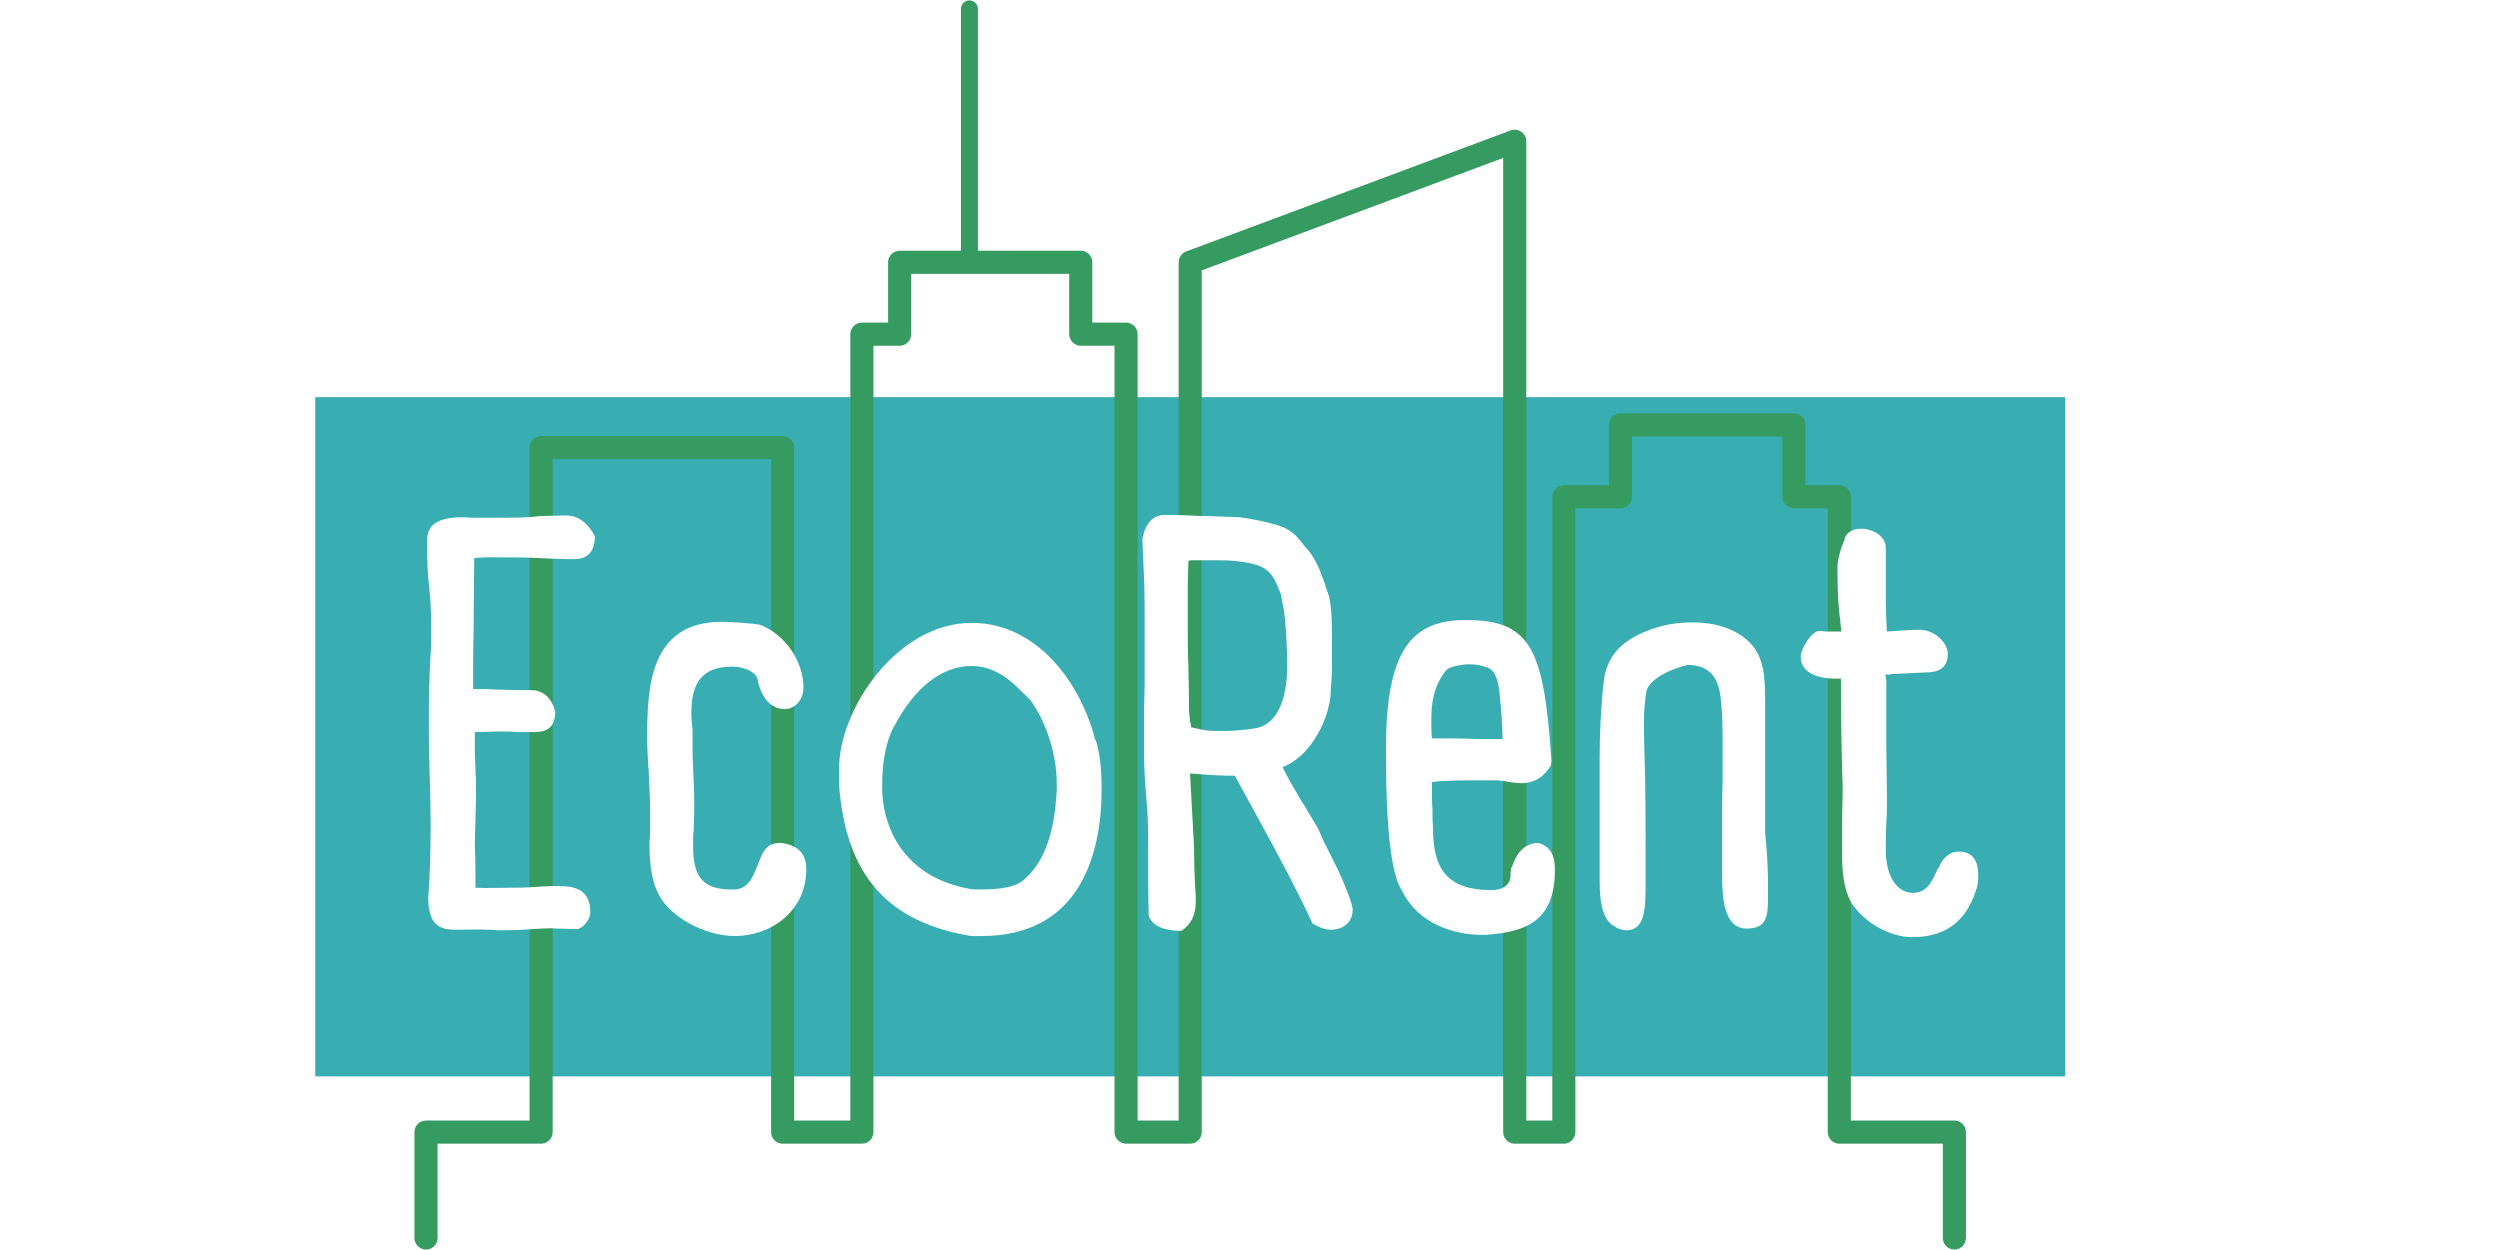
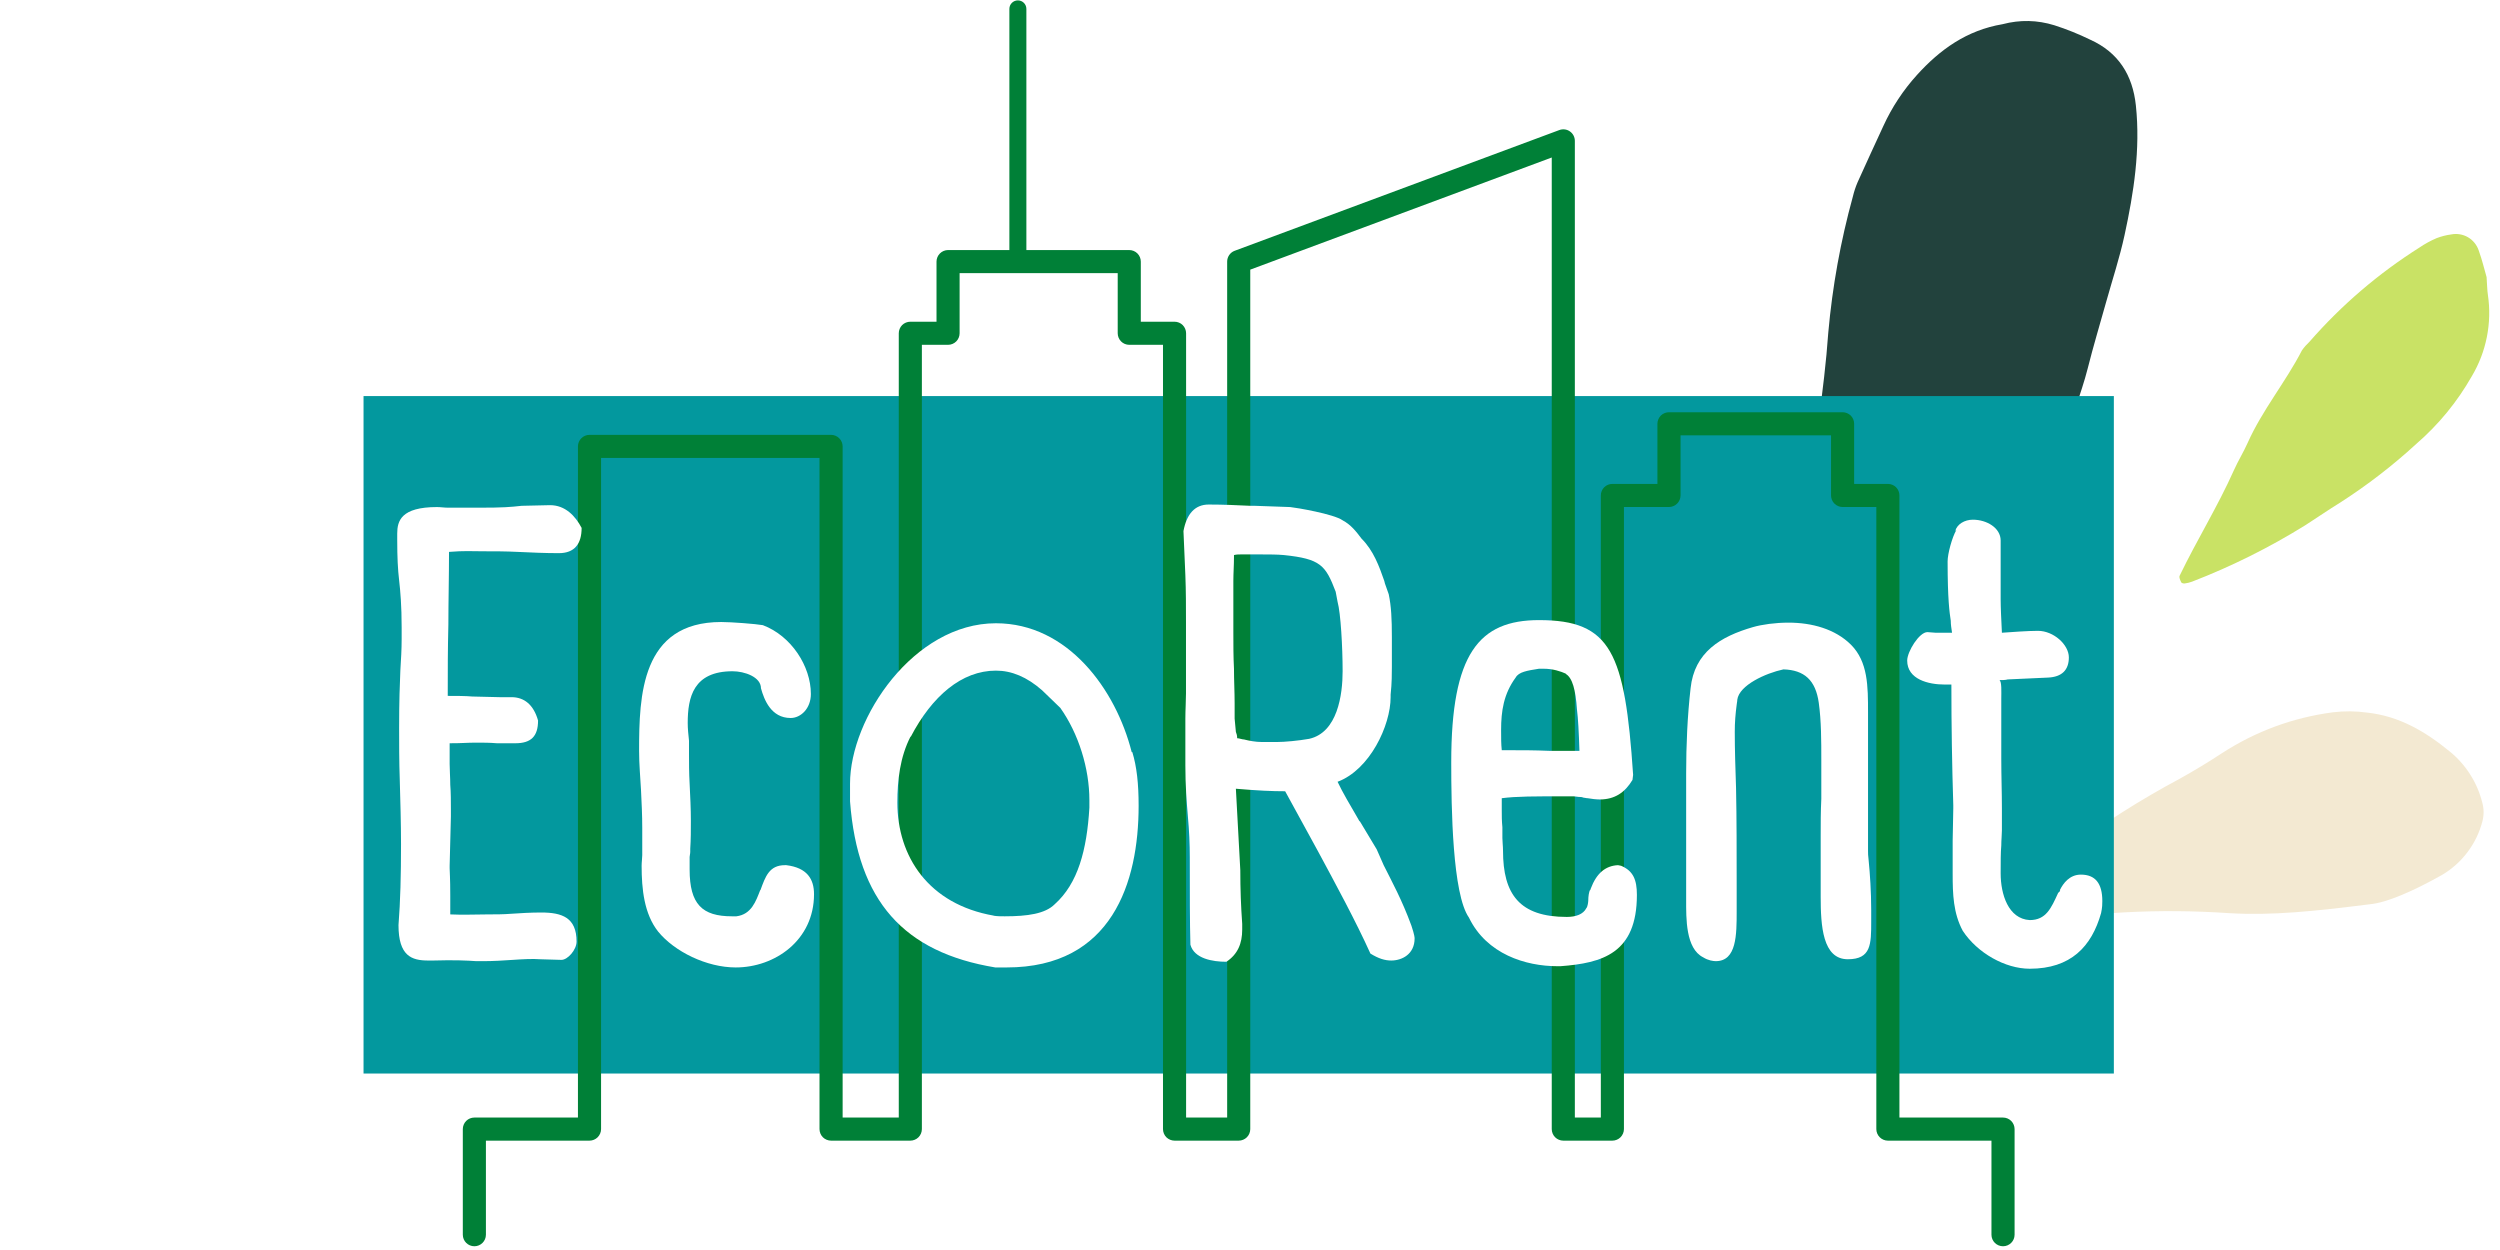
- <svg xmlns="http://www.w3.org/2000/svg" xmlns:xlink="http://www.w3.org/1999/xlink" contentScriptType="text/ecmascript" width="150pt" zoomAndPan="magnify" contentStyleType="text/css" viewBox="0 0 150 75" height="75pt" preserveAspectRatio="xMidYMid meet" version="1.2">
+ <svg xmlns="http://www.w3.org/2000/svg" width="375pt" zoomAndPan="magnify" viewBox="0 0 375 187.5" height="187.5pt" preserveAspectRatio="xMidYMid meet" version="1.2">
  <defs>
    <g />
-     <filter x="0%" y="0%" width="100%" xlink:type="simple" filterUnits="objectBoundingBox" xlink:actuate="onLoad" id="alpha" height="100%" xlink:show="other" xml:id="alpha">
-       <feColorMatrix values="0 0 0 0 1 0 0 0 0 1 0 0 0 0 1 0 0 0 1 0" type="matrix" in="SourceGraphic" />
-     </filter>
+     <clipPath xml:id="clip1" id="clip1">
+       <path d="M 244 3 L 321 3 L 321 157 L 244 157 Z M 244 3 " />
+     </clipPath>
    <clipPath xml:id="clip2" id="clip2">
-       <path d="M 0.914 23 L 105.914 23 L 105.914 65 L 0.914 65 Z M 0.914 23 " />
+       <path d="M 243.891 156.801 L 218.5 18.488 L 364.168 -8.254 L 389.562 130.059 Z M 243.891 156.801 " />
    </clipPath>
-     <clipPath xml:id="clip1" id="clip1">
-       <rect x="0" width="107" y="0" height="75" />
+     <clipPath xml:id="clip3" id="clip3">
+       <path d="M 218.5 18.488 L 243.891 156.801 L 389.562 130.059 L 364.168 -8.254 Z M 218.5 18.488 " />
+     </clipPath>
+     <clipPath xml:id="clip4" id="clip4">
+       <path d="M 294 106 L 373 106 L 373 140 L 294 140 Z M 294 106 " />
+     </clipPath>
+     <clipPath xml:id="clip5" id="clip5">
+       <path d="M 243.891 156.801 L 218.5 18.488 L 364.168 -8.254 L 389.562 130.059 Z M 243.891 156.801 " />
+     </clipPath>
+     <clipPath xml:id="clip6" id="clip6">
+       <path d="M 218.5 18.488 L 243.891 156.801 L 389.562 130.059 L 364.168 -8.254 Z M 218.5 18.488 " />
+     </clipPath>
+     <clipPath xml:id="clip7" id="clip7">
+       <path d="M 326 35 L 374 35 L 374 88 L 326 88 Z M 326 35 " />
+     </clipPath>
+     <clipPath xml:id="clip8" id="clip8">
+       <path d="M 243.891 156.801 L 218.5 18.488 L 364.168 -8.254 L 389.562 130.059 Z M 243.891 156.801 " />
+     </clipPath>
+     <clipPath xml:id="clip9" id="clip9">
+       <path d="M 218.5 18.488 L 243.891 156.801 L 389.562 130.059 L 364.168 -8.254 Z M 218.5 18.488 " />
+     </clipPath>
+     <clipPath xml:id="clip10" id="clip10">
+       <path d="M 54.531 59 L 317.078 59 L 317.078 162 L 54.531 162 Z M 54.531 59 " />
    </clipPath>
  </defs>
  <g xml:id="surface1" id="surface1">
-     <g mask="url(#mask0)" transform="matrix(1,0,0,1,18,-0.000000000000001893)">
-       <g xml:id="surface5" id="surface5" clip-path="url(#clip1)">
-         <g clip-rule="nonzero" clip-path="url(#clip2)">
-           <path style=" stroke:none;fill-rule:nonzero;fill:rgb(1.18%,59.61%,61.96%);fill-opacity:1;" d="M 105.91 64.582 L 0.914 64.582 L 0.914 23.828 L 105.91 23.828 L 105.91 64.582 " />
+     <g clip-rule="nonzero" clip-path="url(#clip1)">
+       <g clip-rule="nonzero" clip-path="url(#clip2)">
+         <g clip-rule="nonzero" clip-path="url(#clip3)">
+           <path style=" stroke:none;fill-rule:nonzero;fill:rgb(13.329%,25.879%,23.92%);fill-opacity:1;" d="M 300.387 3.629 C 302.996 2.941 305.59 2.996 308.164 3.793 C 309.996 4.379 311.777 5.098 313.508 5.941 C 317.77 7.852 319.902 11.266 320.383 15.832 C 321.074 22.426 320.07 28.883 318.68 35.281 C 317.949 38.652 316.859 41.953 315.926 45.285 C 314.996 48.613 313.996 51.922 313.152 55.281 C 312.168 59.191 310.477 62.902 309.93 66.938 C 309.809 67.715 309.508 68.41 309.027 69.027 C 308.102 70.285 307.469 71.672 307.129 73.191 C 306.914 73.934 306.605 74.637 306.207 75.297 C 303.922 79.301 301.621 83.297 299.309 87.285 C 298.828 88.121 298.273 88.918 297.871 89.789 C 295.82 93.93 293.531 97.938 291.012 101.812 C 289.422 104.684 287.492 107.309 285.219 109.684 C 284.059 110.969 283.02 112.352 282.102 113.824 C 279.734 117.098 277.477 120.457 274.984 123.633 C 273.332 125.73 270.98 127.348 269.617 129.59 C 268.199 131.879 266.605 134.035 264.84 136.062 C 262.844 138.398 260.582 140.535 258.773 143.004 C 256.945 145.504 254.664 147.559 252.707 149.922 C 250.754 152.285 247.91 153.723 245.953 156.102 C 245.648 156.473 244.516 156.367 244.371 155.992 C 244.238 155.648 244.035 155.207 244.145 154.91 C 245.363 151.68 246.543 148.426 247.926 145.266 C 249.488 141.539 251.246 137.906 253.195 134.367 C 254.109 132.668 254.855 130.898 255.434 129.059 C 256.043 127.23 256.848 125.492 257.852 123.844 C 259.836 120.52 261.324 116.984 262.312 113.242 C 263.984 107.332 265.527 101.383 266.941 95.398 C 268.492 88.855 270.211 82.352 270.887 75.617 C 271.309 71.414 272.246 67.266 272.805 63.07 C 273.387 58.688 273.934 54.301 274.242 49.891 C 274.859 42.977 276.086 36.176 277.93 29.484 C 278.109 28.738 278.348 28.012 278.652 27.309 C 279.91 24.496 281.215 21.711 282.496 18.914 C 283.789 16.09 285.477 13.527 287.562 11.227 C 290.973 7.465 294.984 4.543 300.387 3.629 Z M 300.387 3.629 " />
        </g>
-         <path style=" stroke:none;fill-rule:nonzero;fill:rgb(0%,50.2%,21.57%);fill-opacity:1;" d="M 99.957 74.277 L 99.957 67.926 C 99.957 67.742 99.883 67.562 99.754 67.434 C 99.625 67.305 99.445 67.23 99.262 67.23 L 93.051 67.23 L 93.051 29.805 C 93.051 29.625 92.977 29.445 92.848 29.312 C 92.719 29.188 92.539 29.113 92.355 29.113 L 90.332 29.113 L 90.332 25.496 C 90.332 25.312 90.258 25.133 90.129 25.004 C 90 24.875 89.82 24.801 89.641 24.801 L 79.227 24.801 C 79.043 24.801 78.863 24.875 78.734 25.004 C 78.605 25.133 78.531 25.312 78.531 25.496 L 78.531 29.113 L 75.828 29.113 C 75.645 29.113 75.465 29.188 75.34 29.312 C 75.207 29.445 75.137 29.625 75.137 29.805 L 75.137 67.23 L 73.578 67.23 L 73.578 8.477 C 73.578 8.25 73.469 8.035 73.281 7.906 C 73.094 7.773 72.855 7.746 72.645 7.824 L 53.172 15.086 C 52.902 15.188 52.719 15.449 52.719 15.738 L 52.719 67.23 L 50.258 67.23 L 50.258 20.051 C 50.258 19.867 50.184 19.688 50.055 19.559 C 49.926 19.43 49.746 19.355 49.562 19.355 L 47.539 19.355 L 47.539 15.738 C 47.539 15.555 47.465 15.379 47.336 15.246 C 47.207 15.117 47.031 15.043 46.848 15.043 L 35.977 15.043 C 35.797 15.043 35.617 15.117 35.488 15.246 C 35.359 15.379 35.285 15.555 35.285 15.738 L 35.285 19.355 L 33.715 19.355 C 33.531 19.355 33.352 19.43 33.223 19.559 C 33.094 19.688 33.02 19.867 33.02 20.051 L 33.02 67.23 L 29.652 67.23 L 29.652 26.855 C 29.652 26.672 29.578 26.492 29.449 26.367 C 29.32 26.234 29.141 26.16 28.961 26.16 L 14.469 26.16 C 14.285 26.16 14.105 26.234 13.977 26.367 C 13.848 26.492 13.773 26.672 13.773 26.855 L 13.773 67.23 L 7.562 67.23 C 7.379 67.23 7.199 67.305 7.07 67.434 C 6.941 67.562 6.867 67.742 6.867 67.926 L 6.867 74.277 C 6.867 74.664 7.18 74.973 7.562 74.973 C 7.945 74.973 8.254 74.664 8.254 74.277 L 8.254 68.621 L 14.469 68.621 C 14.652 68.621 14.828 68.547 14.957 68.418 C 15.086 68.289 15.16 68.109 15.16 67.926 L 15.16 27.551 L 28.266 27.551 L 28.266 67.926 C 28.266 68.109 28.34 68.289 28.469 68.418 C 28.598 68.547 28.777 68.621 28.961 68.621 L 33.715 68.621 C 33.895 68.621 34.074 68.547 34.203 68.418 C 34.332 68.289 34.406 68.109 34.406 67.926 L 34.406 20.746 L 35.977 20.746 C 36.16 20.746 36.34 20.672 36.469 20.539 C 36.598 20.41 36.672 20.234 36.672 20.051 L 36.672 16.434 L 46.152 16.434 L 46.152 20.051 C 46.152 20.234 46.227 20.41 46.355 20.539 C 46.484 20.672 46.664 20.746 46.848 20.746 L 48.871 20.746 L 48.871 67.926 C 48.871 68.109 48.945 68.289 49.074 68.418 C 49.203 68.547 49.383 68.621 49.562 68.621 L 53.414 68.621 C 53.594 68.621 53.773 68.547 53.902 68.418 C 54.031 68.289 54.105 68.109 54.105 67.926 L 54.105 16.223 L 72.191 9.477 L 72.191 67.926 C 72.191 68.109 72.266 68.289 72.395 68.418 C 72.523 68.547 72.703 68.621 72.883 68.621 L 75.828 68.621 C 76.012 68.621 76.191 68.547 76.316 68.418 C 76.445 68.289 76.523 68.109 76.523 67.926 L 76.523 30.5 L 79.227 30.5 C 79.406 30.5 79.586 30.426 79.715 30.297 C 79.844 30.168 79.918 29.988 79.918 29.805 L 79.918 26.191 L 88.945 26.191 L 88.945 29.805 C 88.945 29.988 89.02 30.168 89.148 30.297 C 89.277 30.426 89.457 30.5 89.641 30.5 L 91.664 30.5 L 91.664 67.926 C 91.664 68.109 91.738 68.289 91.867 68.418 C 91.996 68.547 92.176 68.621 92.355 68.621 L 98.57 68.621 L 98.57 74.277 C 98.57 74.664 98.879 74.973 99.262 74.973 C 99.645 74.973 99.957 74.664 99.957 74.277 " />
-         <path style=" stroke:none;fill-rule:nonzero;fill:rgb(0%,50.2%,21.57%);fill-opacity:1;" d="M 40.676 15.738 L 40.676 0.535 C 40.676 0.254 40.445 0.023 40.168 0.023 C 39.883 0.023 39.656 0.254 39.656 0.535 L 39.656 15.738 C 39.656 16.02 39.883 16.25 40.168 16.25 C 40.445 16.25 40.676 16.02 40.676 15.738 " />
      </g>
-       <mask xml:id="mask0" id="mask0">
-         <g filter="url(#alpha)">
-           <rect x="0" width="150" y="0" height="75" style="fill:rgb(0%,0%,0%);fill-opacity:0.788;stroke:none;" />
+     </g>
+     <g clip-rule="nonzero" clip-path="url(#clip4)">
+       <g clip-rule="nonzero" clip-path="url(#clip5)">
+         <g clip-rule="nonzero" clip-path="url(#clip6)">
+           <path style=" stroke:none;fill-rule:nonzero;fill:rgb(95.29%,91.37%,82.349%);fill-opacity:1;" d="M 355.457 135.641 C 347.082 136.695 340.82 137.348 334.43 136.977 C 323.832 136.254 313.309 136.816 302.852 138.668 C 300.582 139.086 298.305 139.445 296.02 139.762 C 295.449 139.785 294.891 139.715 294.34 139.551 C 294.199 139.414 294.145 139.25 294.176 139.055 C 294.43 138.566 294.766 138.145 295.188 137.793 C 300.387 134.508 305.465 131.043 310.359 127.32 C 315.613 123.426 321.121 119.934 326.887 116.848 C 329.07 115.641 331.211 114.348 333.293 112.977 C 338.375 109.691 343.914 107.648 349.91 106.848 C 351.629 106.637 353.352 106.652 355.07 106.891 C 359.879 107.41 363.809 109.734 367.418 112.688 C 368.625 113.66 369.648 114.801 370.488 116.109 C 371.328 117.414 371.941 118.82 372.324 120.324 C 372.594 121.262 372.609 122.207 372.375 123.152 C 371.938 124.848 371.195 126.398 370.141 127.801 C 369.09 129.203 367.809 130.348 366.301 131.242 C 362.254 133.52 358.07 135.418 355.457 135.641 Z M 355.457 135.641 " />
        </g>
-       </mask>
+       </g>
    </g>
+     <g clip-rule="nonzero" clip-path="url(#clip7)">
+       <g clip-rule="nonzero" clip-path="url(#clip8)">
+         <g clip-rule="nonzero" clip-path="url(#clip9)">
+           <path style=" stroke:none;fill-rule:nonzero;fill:rgb(78.819%,88.629%,39.609%);fill-opacity:1;" d="M 372.988 41.566 C 373.07 42.73 373.074 43.504 373.188 44.262 C 373.496 46.367 373.441 48.465 373.027 50.555 C 372.613 52.641 371.863 54.598 370.773 56.43 C 368.574 60.297 365.789 63.688 362.426 66.602 C 358.891 69.848 355.102 72.766 351.066 75.363 C 349.27 76.461 347.543 77.676 345.766 78.805 C 340.379 82.145 334.727 84.961 328.816 87.246 C 328.453 87.383 328.082 87.473 327.703 87.52 C 327.535 87.539 327.238 87.469 327.188 87.352 C 327.043 87.043 326.824 86.605 326.945 86.363 C 329.52 81.016 332.664 75.965 335.086 70.535 C 335.707 69.137 336.527 67.828 337.148 66.43 C 339.344 61.508 342.828 57.332 345.289 52.559 C 345.621 52.086 346 51.656 346.422 51.262 C 351.246 45.742 356.758 41.023 362.957 37.105 C 363.75 36.566 364.59 36.109 365.473 35.73 C 366.188 35.453 366.926 35.266 367.688 35.164 C 368.113 35.082 368.543 35.074 368.977 35.148 C 369.406 35.219 369.809 35.363 370.188 35.582 C 370.566 35.801 370.891 36.078 371.168 36.418 C 371.445 36.754 371.656 37.129 371.797 37.543 C 372.32 38.977 372.672 40.473 372.988 41.566 Z M 372.988 41.566 " />
+         </g>
+       </g>
+     </g>
+     <g clip-rule="nonzero" clip-path="url(#clip10)">
+       <path style=" stroke:none;fill-rule:nonzero;fill:rgb(1.18%,59.61%,61.96%);fill-opacity:1;" d="M 317.078 161.027 L 54.531 161.027 L 54.531 59.41 L 317.078 59.41 L 317.078 161.027 " />
+     </g>
+     <path style=" stroke:none;fill-rule:nonzero;fill:rgb(0%,50.2%,21.57%);fill-opacity:1;" d="M 302.188 185.207 L 302.188 169.363 C 302.188 168.91 302 168.461 301.676 168.137 C 301.355 167.816 300.91 167.633 300.453 167.633 L 284.914 167.633 L 284.914 74.316 C 284.914 73.863 284.734 73.414 284.41 73.09 C 284.09 72.77 283.645 72.586 283.184 72.586 L 278.121 72.586 L 278.121 63.566 C 278.121 63.113 277.938 62.664 277.617 62.34 C 277.293 62.02 276.844 61.836 276.391 61.836 L 250.348 61.836 C 249.891 61.836 249.445 62.02 249.121 62.34 C 248.801 62.664 248.613 63.113 248.613 63.566 L 248.613 72.586 L 241.855 72.586 C 241.395 72.586 240.949 72.77 240.629 73.09 C 240.305 73.414 240.125 73.863 240.125 74.316 L 240.125 167.633 L 236.227 167.633 L 236.227 21.133 C 236.227 20.566 235.953 20.035 235.484 19.711 C 235.02 19.383 234.422 19.312 233.891 19.512 L 185.203 37.617 C 184.523 37.867 184.074 38.52 184.074 39.242 L 184.074 167.633 L 177.914 167.633 L 177.914 49.992 C 177.914 49.535 177.73 49.09 177.406 48.762 C 177.086 48.441 176.637 48.258 176.184 48.258 L 171.121 48.258 L 171.121 39.242 C 171.121 38.785 170.938 38.34 170.613 38.016 C 170.293 37.695 169.844 37.508 169.391 37.508 L 142.211 37.508 C 141.754 37.508 141.309 37.695 140.988 38.016 C 140.66 38.34 140.477 38.785 140.477 39.242 L 140.477 48.258 L 136.551 48.258 C 136.094 48.258 135.645 48.441 135.32 48.762 C 135 49.09 134.816 49.535 134.816 49.992 L 134.816 167.633 L 126.395 167.633 L 126.395 66.961 C 126.395 66.504 126.207 66.059 125.883 65.738 C 125.562 65.414 125.113 65.227 124.66 65.227 L 88.426 65.227 C 87.969 65.227 87.523 65.414 87.199 65.738 C 86.875 66.059 86.691 66.504 86.691 66.961 L 86.691 167.633 L 71.156 167.633 C 70.699 167.633 70.25 167.816 69.93 168.137 C 69.605 168.461 69.422 168.91 69.422 169.363 L 69.422 185.207 C 69.422 186.164 70.199 186.938 71.156 186.938 C 72.113 186.938 72.887 186.164 72.887 185.207 L 72.887 171.098 L 88.426 171.098 C 88.883 171.098 89.328 170.91 89.648 170.59 C 89.973 170.266 90.16 169.82 90.16 169.363 L 90.16 68.691 L 122.926 68.691 L 122.926 169.363 C 122.926 169.82 123.109 170.266 123.43 170.59 C 123.758 170.91 124.203 171.098 124.66 171.098 L 136.551 171.098 C 137.004 171.098 137.453 170.91 137.773 170.59 C 138.098 170.266 138.281 169.82 138.281 169.363 L 138.281 51.723 L 142.211 51.723 C 142.664 51.723 143.113 51.539 143.438 51.211 C 143.758 50.891 143.941 50.445 143.941 49.992 L 143.941 40.973 L 167.656 40.973 L 167.656 49.992 C 167.656 50.445 167.84 50.891 168.16 51.211 C 168.48 51.539 168.93 51.723 169.391 51.723 L 174.449 51.723 L 174.449 169.363 C 174.449 169.82 174.633 170.266 174.953 170.59 C 175.281 170.91 175.727 171.098 176.184 171.098 L 185.805 171.098 C 186.262 171.098 186.711 170.91 187.031 170.59 C 187.355 170.266 187.539 169.82 187.539 169.363 L 187.539 40.445 L 232.762 23.625 L 232.762 169.363 C 232.762 169.82 232.945 170.266 233.27 170.59 C 233.59 170.91 234.039 171.098 234.496 171.098 L 241.855 171.098 C 242.312 171.098 242.758 170.91 243.078 170.59 C 243.402 170.266 243.59 169.82 243.59 169.363 L 243.59 76.051 L 250.348 76.051 C 250.805 76.051 251.25 75.863 251.57 75.539 C 251.895 75.219 252.082 74.773 252.082 74.316 L 252.082 65.301 L 274.656 65.301 L 274.656 74.316 C 274.656 74.773 274.84 75.219 275.164 75.539 C 275.484 75.863 275.934 76.051 276.391 76.051 L 281.449 76.051 L 281.449 169.363 C 281.449 169.82 281.633 170.266 281.961 170.59 C 282.285 170.91 282.727 171.098 283.184 171.098 L 298.719 171.098 L 298.719 185.207 C 298.719 186.164 299.496 186.938 300.453 186.938 C 301.41 186.938 302.188 186.164 302.188 185.207 " />
+     <path style=" stroke:none;fill-rule:nonzero;fill:rgb(0%,50.2%,21.57%);fill-opacity:1;" d="M 153.957 39.242 L 153.957 1.332 C 153.957 0.629 153.383 0.059 152.684 0.059 C 151.977 0.059 151.406 0.629 151.406 1.332 L 151.406 39.242 C 151.406 39.945 151.977 40.512 152.684 40.512 C 153.383 40.512 153.957 39.945 153.957 39.242 " />
    <g style="fill:rgb(100%,100%,100%);fill-opacity:1;">
-       <g transform="translate(23.97304, 55.71319)">
-         <path style="stroke:none;" d="M 8.445 -24.75 C 7.824 -24.68 7.445 -24.648 6.137 -24.648 L 4.445 -24.648 C 4.207 -24.648 4.031 -24.68 3.828 -24.68 C 1.863 -24.68 1.656 -23.922 1.656 -23.234 L 1.656 -22.887 C 1.656 -21.922 1.688 -21.27 1.758 -20.684 C 1.828 -20.098 1.895 -19.27 1.895 -18.133 L 1.895 -17.477 C 1.895 -16.891 1.863 -16.375 1.828 -15.789 C 1.793 -14.996 1.758 -14.098 1.758 -12.617 C 1.758 -11.926 1.758 -10.719 1.793 -9.824 C 1.828 -8.652 1.863 -7.375 1.863 -6.273 C 1.863 -4.586 1.828 -3.172 1.723 -1.863 C 1.723 -0.172 2.449 0.07 3.344 0.07 L 3.621 0.07 C 4.758 0.035 5.48 0.07 5.965 0.102 L 6.41 0.102 C 6.824 0.102 7.516 0.07 7.961 0.035 C 8.445 0 9.066 -0.035 9.445 0 L 10.617 0.035 C 10.961 0.035 11.445 -0.516 11.445 -0.965 C 11.445 -2.273 10.652 -2.551 9.516 -2.551 C 8.93 -2.551 8.375 -2.516 7.859 -2.48 C 7.445 -2.449 6.996 -2.449 6.582 -2.449 C 5.996 -2.449 5.207 -2.414 4.551 -2.449 L 4.551 -3.48 C 4.551 -4.445 4.516 -4.793 4.516 -4.965 L 4.516 -5.102 L 4.586 -7.789 L 4.586 -8.168 C 4.586 -8.547 4.586 -9.133 4.551 -9.516 C 4.551 -9.926 4.516 -10.309 4.516 -10.652 L 4.516 -11.789 C 5.238 -11.789 5.445 -11.824 5.965 -11.824 C 6.344 -11.824 6.688 -11.824 7.102 -11.789 L 8.102 -11.789 C 8.961 -11.789 9.34 -12.168 9.34 -13.031 C 9.102 -13.891 8.582 -14.305 7.895 -14.305 L 7.238 -14.305 L 5.758 -14.34 C 5.379 -14.375 4.824 -14.375 4.414 -14.375 C 4.414 -15.82 4.414 -16.855 4.445 -18.27 C 4.445 -19.512 4.48 -20.891 4.48 -22.234 C 5.344 -22.301 5.652 -22.27 6.344 -22.27 C 6.93 -22.27 7.582 -22.27 8.238 -22.234 C 8.961 -22.199 9.723 -22.164 10.48 -22.164 C 11.34 -22.164 11.719 -22.684 11.719 -23.543 C 11.375 -24.199 10.824 -24.785 9.996 -24.785 Z M 8.445 -24.75 " />
+       <g transform="translate(55.03649, 143.8875)">
+         <path style="stroke:none;" d="M 23.211 -68.016 C 21.504 -67.828 20.461 -67.734 16.863 -67.734 L 12.219 -67.734 C 11.559 -67.734 11.082 -67.828 10.516 -67.828 C 5.117 -67.828 4.547 -65.742 4.547 -63.848 L 4.547 -62.902 C 4.547 -60.25 4.641 -58.449 4.832 -56.84 C 5.02 -55.23 5.211 -52.957 5.211 -49.828 L 5.211 -48.027 C 5.211 -46.418 5.117 -44.996 5.02 -43.387 C 4.926 -41.207 4.832 -38.746 4.832 -34.672 C 4.832 -32.777 4.832 -29.461 4.926 -27 C 5.02 -23.777 5.117 -20.273 5.117 -17.242 C 5.117 -12.598 5.02 -8.715 4.738 -5.117 C 4.738 -0.473 6.727 0.191 9.188 0.191 L 9.945 0.191 C 13.074 0.094 15.062 0.191 16.387 0.285 L 17.621 0.285 C 18.758 0.285 20.652 0.191 21.883 0.094 C 23.211 0 24.914 -0.094 25.957 0 L 29.176 0.094 C 30.125 0.094 31.449 -1.422 31.449 -2.652 C 31.449 -6.254 29.273 -7.012 26.145 -7.012 C 24.535 -7.012 23.02 -6.914 21.598 -6.82 C 20.461 -6.727 19.23 -6.727 18.094 -6.727 C 16.484 -6.727 14.305 -6.633 12.504 -6.727 L 12.504 -9.566 C 12.504 -12.219 12.41 -13.168 12.41 -13.641 L 12.41 -14.02 L 12.598 -21.41 L 12.598 -22.453 C 12.598 -23.492 12.598 -25.105 12.504 -26.145 C 12.504 -27.281 12.41 -28.324 12.41 -29.273 L 12.41 -32.398 C 14.398 -32.398 14.969 -32.492 16.387 -32.492 C 17.43 -32.492 18.379 -32.492 19.516 -32.398 L 22.262 -32.398 C 24.629 -32.398 25.672 -33.441 25.672 -35.809 C 25.008 -38.176 23.59 -39.312 21.695 -39.312 L 19.895 -39.312 L 15.82 -39.41 C 14.777 -39.504 13.262 -39.504 12.125 -39.504 C 12.125 -43.48 12.125 -46.324 12.219 -50.207 C 12.219 -53.617 12.316 -57.406 12.316 -61.102 C 14.684 -61.293 15.535 -61.195 17.43 -61.195 C 19.043 -61.195 20.84 -61.195 22.641 -61.102 C 24.629 -61.008 26.715 -60.914 28.797 -60.914 C 31.168 -60.914 32.207 -62.332 32.207 -64.703 C 31.262 -66.5 29.746 -68.113 27.473 -68.113 Z M 23.211 -68.016 " />
      </g>
    </g>
    <g style="fill:rgb(100%,100%,100%);fill-opacity:1;">
-       <g transform="translate(37.62289, 55.71319)">
-         <path style="stroke:none;" d="M 9.168 -5.137 C 8.309 -5.137 8.102 -4.516 7.824 -3.758 L 7.824 -3.793 C 7.582 -3.172 7.344 -2.449 6.516 -2.344 L 6.273 -2.344 C 4.652 -2.344 3.965 -3 3.965 -4.895 L 3.965 -5.586 C 3.965 -5.652 4 -5.758 4 -5.859 L 4 -6.031 C 4.031 -6.551 4.031 -7.031 4.031 -7.551 C 4.031 -8.203 4 -8.895 3.965 -9.582 C 3.93 -10.168 3.93 -10.719 3.93 -11.238 L 3.93 -11.926 C 3.895 -12.273 3.859 -12.582 3.859 -12.891 C 3.859 -14.305 4.172 -15.719 6.309 -15.719 C 6.965 -15.719 7.859 -15.41 7.859 -14.789 C 8.031 -14.168 8.41 -13.168 9.48 -13.168 C 10.031 -13.168 10.582 -13.684 10.582 -14.477 C 10.582 -15.996 9.516 -17.648 7.961 -18.234 C 7.582 -18.305 6.238 -18.406 5.688 -18.406 C 1.309 -18.406 1.207 -14.375 1.207 -11.375 C 1.207 -10.617 1.277 -9.926 1.309 -9.238 C 1.344 -8.547 1.379 -7.859 1.379 -7.172 L 1.379 -5.688 C 1.379 -5.516 1.344 -5.309 1.344 -5.102 C 1.344 -3.828 1.48 -2.48 2.242 -1.516 C 3.137 -0.414 4.895 0.449 6.48 0.449 C 8.617 0.449 10.754 -1.035 10.754 -3.551 C 10.754 -4.379 10.375 -5 9.238 -5.137 Z M 9.168 -5.137 " />
+       <g transform="translate(92.54875, 143.8875)">
+         <path style="stroke:none;" d="M 25.199 -14.113 C 22.832 -14.113 22.262 -12.41 21.504 -10.324 L 21.504 -10.422 C 20.84 -8.715 20.18 -6.727 17.906 -6.441 L 17.242 -6.441 C 12.789 -6.441 10.895 -8.242 10.895 -13.453 L 10.895 -15.348 C 10.895 -15.535 10.988 -15.82 10.988 -16.105 L 10.988 -16.578 C 11.082 -18 11.082 -19.324 11.082 -20.746 C 11.082 -22.547 10.988 -24.441 10.895 -26.336 C 10.801 -27.945 10.801 -29.461 10.801 -30.883 L 10.801 -32.777 C 10.703 -33.723 10.609 -34.578 10.609 -35.43 C 10.609 -39.312 11.461 -43.199 17.336 -43.199 C 19.137 -43.199 21.598 -42.344 21.598 -40.641 C 22.074 -38.934 23.113 -36.188 26.051 -36.188 C 27.566 -36.188 29.082 -37.609 29.082 -39.789 C 29.082 -43.957 26.145 -48.504 21.883 -50.113 C 20.84 -50.301 17.148 -50.586 15.629 -50.586 C 3.602 -50.586 3.316 -39.504 3.316 -31.262 C 3.316 -29.176 3.504 -27.281 3.602 -25.387 C 3.695 -23.492 3.789 -21.598 3.789 -19.703 L 3.789 -15.629 C 3.789 -15.156 3.695 -14.59 3.695 -14.02 C 3.695 -10.516 4.074 -6.82 6.156 -4.168 C 8.621 -1.137 13.453 1.23 17.809 1.23 C 23.684 1.23 29.555 -2.844 29.555 -9.758 C 29.555 -12.031 28.516 -13.734 25.387 -14.113 Z M 25.199 -14.113 " />
      </g>
    </g>
    <g style="fill:rgb(100%,100%,100%);fill-opacity:1;">
-       <g transform="translate(49.72163, 55.71319)">
-         <path style="stroke:none;" d="M 8.582 -18.34 C 4.102 -18.34 0.621 -13.168 0.621 -9.582 L 0.621 -8.617 C 1.035 -3.172 3.551 -0.379 8.547 0.449 L 9.168 0.449 C 14.926 0.449 16.375 -4.207 16.375 -8.375 C 16.375 -9.582 16.27 -10.512 16.027 -11.305 L 15.996 -11.305 C 15.133 -14.719 12.512 -18.34 8.582 -18.34 Z M 11.789 -3 C 11.273 -2.48 10.309 -2.344 9.066 -2.344 C 8.859 -2.344 8.652 -2.344 8.445 -2.379 L 8.48 -2.379 C 4.895 -3 3.207 -5.617 3.207 -8.547 C 3.207 -9.754 3.344 -11.031 3.93 -12.168 L 3.93 -12.133 C 5.102 -14.375 6.723 -15.754 8.582 -15.754 C 9.445 -15.754 10.273 -15.41 11.098 -14.684 L 12.098 -13.719 C 13.098 -12.305 13.684 -10.41 13.684 -8.688 L 13.684 -8.273 C 13.547 -5.965 13.062 -4.137 11.789 -3 Z M 11.789 -3 " />
+       <g transform="translate(125.7982, 143.8875)">
+         <path style="stroke:none;" d="M 23.59 -50.398 C 11.273 -50.398 1.707 -36.188 1.707 -26.336 L 1.707 -23.684 C 2.844 -8.715 9.758 -1.043 23.492 1.23 L 25.199 1.23 C 41.02 1.23 44.996 -11.559 44.996 -23.02 C 44.996 -26.336 44.715 -28.895 44.051 -31.07 L 43.957 -31.07 C 41.586 -40.449 34.387 -50.398 23.59 -50.398 Z M 32.398 -8.242 C 30.977 -6.82 28.324 -6.441 24.914 -6.441 C 24.348 -6.441 23.777 -6.441 23.211 -6.535 L 23.305 -6.535 C 13.453 -8.242 8.809 -15.441 8.809 -23.492 C 8.809 -26.809 9.188 -30.312 10.801 -33.441 L 10.801 -33.344 C 14.02 -39.504 18.473 -43.293 23.59 -43.293 C 25.957 -43.293 28.23 -42.344 30.504 -40.355 L 33.25 -37.703 C 36 -33.82 37.609 -28.609 37.609 -23.871 L 37.609 -22.734 C 37.23 -16.387 35.902 -11.367 32.398 -8.242 Z M 32.398 -8.242 " />
      </g>
    </g>
    <g style="fill:rgb(100%,100%,100%);fill-opacity:1;">
-       <g transform="translate(67.12865, 55.71319)">
-         <path style="stroke:none;" d="M 11.133 -22.957 C 10.824 -23.371 10.547 -23.715 10.102 -23.957 C 9.617 -24.301 7.582 -24.648 7.238 -24.68 L 5.309 -24.75 L 5.066 -24.75 C 4.309 -24.785 3.586 -24.82 2.793 -24.82 C 2.035 -24.82 1.586 -24.301 1.414 -23.371 L 1.516 -20.957 C 1.551 -20.098 1.551 -19.234 1.551 -18.371 L 1.551 -14.512 C 1.551 -14.098 1.516 -13.617 1.516 -13.133 L 1.516 -10.582 C 1.516 -9.48 1.586 -8.617 1.656 -7.789 C 1.723 -7.031 1.758 -6.309 1.758 -5.551 C 1.758 -3.516 1.758 -2 1.793 -0.793 C 2 -0.035 3 0.137 3.758 0.137 C 4.379 -0.277 4.617 -0.863 4.617 -1.621 L 4.617 -1.93 C 4.551 -2.895 4.516 -3.828 4.516 -4.859 L 4.273 -9.309 C 5.48 -9.203 6.238 -9.168 6.965 -9.168 L 8.754 -5.895 C 9.723 -4.102 10.824 -2.066 11.617 -0.309 C 12.066 -0.035 12.41 0.07 12.754 0.07 C 13.34 0.07 14.031 -0.277 14.031 -1.137 C 14.031 -1.172 14.031 -1.309 13.855 -1.828 C 13.34 -3.242 12.789 -4.238 12.34 -5.137 L 11.961 -5.996 L 11.031 -7.551 L 11.031 -7.516 L 10.895 -7.758 C 10.512 -8.41 10.102 -9.102 9.824 -9.688 C 11.582 -10.34 12.719 -12.754 12.719 -14.305 L 12.719 -14.441 C 12.789 -15.062 12.789 -15.617 12.789 -15.961 L 12.789 -17.582 C 12.789 -18.578 12.754 -19.27 12.617 -19.926 L 12.41 -20.512 L 12.375 -20.648 C 12.098 -21.441 11.789 -22.301 11.133 -22.957 Z M 9.824 -19.512 C 9.996 -18.891 10.102 -17.027 10.102 -15.719 C 10.102 -14.441 9.824 -12.375 8.273 -12.031 C 7.688 -11.926 6.93 -11.859 6.516 -11.859 L 5.688 -11.859 C 5.344 -11.859 5 -11.926 4.723 -11.996 C 4.617 -11.996 4.445 -12.066 4.344 -12.066 C 4.344 -12.238 4.309 -12.305 4.273 -12.41 L 4.207 -13.133 L 4.207 -13.961 C 4.207 -14.582 4.172 -15.234 4.172 -15.855 C 4.137 -16.512 4.137 -17.168 4.137 -17.855 L 4.137 -20.648 C 4.137 -21.062 4.172 -21.512 4.172 -21.957 L 4.172 -22.062 C 4.309 -22.098 4.414 -22.098 4.516 -22.098 L 5.723 -22.098 C 6.031 -22.098 6.551 -22.098 6.895 -22.062 C 8.895 -21.855 9.168 -21.512 9.723 -20.062 Z M 9.824 -19.512 " />
+       <g transform="translate(173.6359, 143.8875)">
+         <path style="stroke:none;" d="M 30.598 -63.09 C 29.746 -64.227 28.988 -65.176 27.758 -65.84 C 26.43 -66.785 20.84 -67.734 19.895 -67.828 L 14.59 -68.016 L 13.926 -68.016 C 11.84 -68.113 9.852 -68.207 7.672 -68.207 C 5.59 -68.207 4.359 -66.785 3.883 -64.227 L 4.168 -57.598 C 4.262 -55.23 4.262 -52.859 4.262 -50.492 L 4.262 -39.883 C 4.262 -38.746 4.168 -37.418 4.168 -36.094 L 4.168 -29.082 C 4.168 -26.051 4.359 -23.684 4.547 -21.41 C 4.738 -19.324 4.832 -17.336 4.832 -15.25 C 4.832 -9.664 4.832 -5.496 4.926 -2.18 C 5.496 -0.094 8.242 0.379 10.324 0.379 C 12.031 -0.758 12.695 -2.367 12.695 -4.453 L 12.695 -5.305 C 12.504 -7.957 12.41 -10.516 12.41 -13.355 L 11.746 -25.578 C 15.062 -25.293 17.148 -25.199 19.137 -25.199 L 24.062 -16.199 C 26.715 -11.273 29.746 -5.684 31.926 -0.852 C 33.156 -0.094 34.102 0.191 35.051 0.191 C 36.66 0.191 38.555 -0.758 38.555 -3.125 C 38.555 -3.223 38.555 -3.602 38.082 -5.02 C 36.66 -8.906 35.145 -11.652 33.914 -14.113 L 32.871 -16.484 L 30.312 -20.746 L 30.312 -20.652 L 29.934 -21.316 C 28.895 -23.113 27.758 -25.008 27 -26.621 C 31.828 -28.418 34.957 -35.051 34.957 -39.312 L 34.957 -39.691 C 35.145 -41.398 35.145 -42.914 35.145 -43.859 L 35.145 -48.312 C 35.145 -51.059 35.051 -52.957 34.672 -54.754 L 34.102 -56.367 L 34.008 -56.746 C 33.25 -58.922 32.398 -61.293 30.598 -63.09 Z M 27 -53.617 C 27.473 -51.914 27.758 -46.797 27.758 -43.199 C 27.758 -39.691 27 -34.008 22.734 -33.062 C 21.125 -32.777 19.043 -32.586 17.906 -32.586 L 15.629 -32.586 C 14.684 -32.586 13.734 -32.777 12.977 -32.965 C 12.695 -32.965 12.219 -33.156 11.938 -33.156 C 11.938 -33.629 11.84 -33.82 11.746 -34.102 L 11.559 -36.094 L 11.559 -38.367 C 11.559 -40.07 11.461 -41.871 11.461 -43.578 C 11.367 -45.375 11.367 -47.176 11.367 -49.07 L 11.367 -56.746 C 11.367 -57.883 11.461 -59.113 11.461 -60.344 L 11.461 -60.629 C 11.84 -60.723 12.125 -60.723 12.41 -60.723 L 15.727 -60.723 C 16.578 -60.723 18 -60.723 18.945 -60.629 C 24.441 -60.059 25.199 -59.113 26.715 -55.133 Z M 27 -53.617 " />
      </g>
    </g>
    <g style="fill:rgb(100%,100%,100%);fill-opacity:1;">
-       <g transform="translate(82.39856, 55.71319)">
-         <path style="stroke:none;" d="M 10.031 -5.102 L 9.859 -5.137 C 9.168 -5.102 8.688 -4.688 8.375 -3.859 L 8.344 -3.758 L 8.344 -3.793 C 8.273 -3.688 8.238 -3.414 8.238 -3.207 C 8.238 -3.137 8.203 -2.859 8.137 -2.793 C 7.961 -2.449 7.551 -2.309 7.066 -2.309 C 4.48 -2.309 3.586 -3.551 3.586 -5.93 C 3.586 -6.172 3.551 -6.41 3.551 -6.617 L 3.551 -7.203 C 3.516 -7.551 3.516 -7.824 3.516 -8.137 L 3.516 -8.789 C 4.309 -8.895 5.309 -8.895 7.031 -8.895 L 7.445 -8.895 L 7.723 -8.859 C 7.789 -8.859 7.895 -8.859 7.961 -8.824 C 8.031 -8.824 8.102 -8.789 8.203 -8.789 C 8.375 -8.754 8.688 -8.723 8.859 -8.723 C 9.688 -8.723 10.238 -9.102 10.652 -9.789 L 10.688 -10.066 C 10.238 -16.754 9.48 -18.512 5.551 -18.512 C 2.273 -18.512 0.758 -16.684 0.758 -10.754 C 0.758 -8.238 0.828 -3.551 1.723 -2.273 C 2.688 -0.277 4.824 0.379 6.551 0.379 L 6.723 0.379 C 8.996 0.207 10.895 -0.309 10.895 -3.516 C 10.895 -4.344 10.688 -4.824 10.031 -5.102 Z M 4.273 -15.375 C 4.445 -15.684 4.895 -15.754 5.551 -15.855 L 5.793 -15.855 C 6.309 -15.855 6.723 -15.719 7.031 -15.582 L 6.996 -15.582 C 7.375 -15.375 7.551 -14.684 7.617 -13.652 C 7.688 -13.098 7.723 -12.445 7.758 -11.375 L 6.102 -11.375 C 5.309 -11.41 4.617 -11.41 4.031 -11.41 L 3.516 -11.41 C 3.48 -11.754 3.48 -12.066 3.48 -12.512 C 3.48 -13.547 3.621 -14.477 4.273 -15.375 Z M 4.273 -15.375 " />
+       <g transform="translate(215.6003, 143.8875)">
+         <path style="stroke:none;" d="M 27.566 -14.02 L 27.094 -14.113 C 25.199 -14.02 23.871 -12.883 23.02 -10.609 L 22.926 -10.324 L 22.926 -10.422 C 22.734 -10.137 22.641 -9.379 22.641 -8.809 C 22.641 -8.621 22.547 -7.863 22.355 -7.672 C 21.883 -6.727 20.746 -6.348 19.422 -6.348 C 12.316 -6.348 9.852 -9.758 9.852 -16.293 C 9.852 -16.957 9.758 -17.621 9.758 -18.188 L 9.758 -19.801 C 9.664 -20.746 9.664 -21.504 9.664 -22.355 L 9.664 -24.156 C 11.84 -24.441 14.59 -24.441 19.324 -24.441 L 20.461 -24.441 L 21.219 -24.348 C 21.41 -24.348 21.695 -24.348 21.883 -24.25 C 22.074 -24.25 22.262 -24.156 22.547 -24.156 C 23.02 -24.062 23.871 -23.969 24.348 -23.969 C 26.621 -23.969 28.137 -25.008 29.273 -26.902 L 29.367 -27.66 C 28.137 -46.039 26.051 -50.871 15.25 -50.871 C 6.254 -50.871 2.086 -45.852 2.086 -29.555 C 2.086 -22.641 2.273 -9.758 4.738 -6.254 C 7.391 -0.758 13.262 1.043 18 1.043 L 18.473 1.043 C 24.727 0.57 29.934 -0.852 29.934 -9.664 C 29.934 -11.938 29.367 -13.262 27.566 -14.02 Z M 11.746 -42.25 C 12.219 -43.102 13.453 -43.293 15.25 -43.578 L 15.914 -43.578 C 17.336 -43.578 18.473 -43.199 19.324 -42.82 L 19.23 -42.82 C 20.273 -42.25 20.746 -40.355 20.938 -37.516 C 21.125 -36 21.219 -34.199 21.316 -31.262 L 16.766 -31.262 C 14.59 -31.355 12.695 -31.355 11.082 -31.355 L 9.664 -31.355 C 9.566 -32.305 9.566 -33.156 9.566 -34.387 C 9.566 -37.23 9.945 -39.789 11.746 -42.25 Z M 11.746 -42.25 " />
      </g>
    </g>
    <g style="fill:rgb(100%,100%,100%);fill-opacity:1;">
-       <g transform="translate(94.46283, 55.71319)">
-         <path style="stroke:none;" d="M 11.445 -13.477 C 11.445 -14.891 11.445 -16.234 10.512 -17.168 C 9.652 -18.027 8.375 -18.371 7.102 -18.371 C 6.379 -18.371 5.652 -18.27 5.172 -18.133 C 3.379 -17.613 1.965 -16.754 1.758 -14.789 C 1.586 -13.27 1.516 -11.688 1.516 -10.133 L 1.516 -3.242 C 1.516 -2.242 1.48 -0.586 2.449 -0.102 C 2.723 0.07 3 0.102 3.137 0.102 C 4.273 0.102 4.273 -1.344 4.273 -2.621 L 4.273 -4.031 C 4.273 -5.758 4.273 -7.723 4.238 -9.34 C 4.207 -10.375 4.172 -11.41 4.172 -12.41 C 4.172 -12.926 4.207 -13.375 4.273 -13.891 C 4.273 -13.961 4.309 -14.062 4.309 -14.168 C 4.414 -14.961 5.859 -15.617 6.824 -15.82 C 7.961 -15.789 8.582 -15.234 8.754 -13.996 C 8.895 -12.996 8.895 -11.926 8.895 -10.859 L 8.895 -8.754 C 8.859 -8.066 8.859 -7.375 8.859 -6.723 L 8.859 -3.414 C 8.859 -1.828 8.961 0 10.34 0 C 11.617 0 11.617 -0.828 11.617 -2.066 L 11.617 -2.688 C 11.617 -3.688 11.547 -4.688 11.48 -5.379 C 11.445 -5.652 11.445 -5.793 11.445 -5.93 Z M 11.445 -13.477 " />
+       <g transform="translate(248.7551, 143.8875)">
+         <path style="stroke:none;" d="M 31.449 -37.039 C 31.449 -40.926 31.449 -44.617 28.895 -47.176 C 26.523 -49.543 23.02 -50.492 19.516 -50.492 C 17.527 -50.492 15.535 -50.207 14.211 -49.828 C 9.285 -48.406 5.398 -46.039 4.832 -40.641 C 4.359 -36.473 4.168 -32.113 4.168 -27.852 L 4.168 -8.906 C 4.168 -6.156 4.074 -1.609 6.727 -0.285 C 7.484 0.191 8.242 0.285 8.621 0.285 C 11.746 0.285 11.746 -3.695 11.746 -7.199 L 11.746 -11.082 C 11.746 -15.82 11.746 -21.219 11.652 -25.672 C 11.559 -28.516 11.461 -31.355 11.461 -34.102 C 11.461 -35.523 11.559 -36.758 11.746 -38.176 C 11.746 -38.367 11.84 -38.652 11.84 -38.934 C 12.125 -41.113 16.105 -42.914 18.758 -43.48 C 21.883 -43.387 23.59 -41.871 24.062 -38.461 C 24.441 -35.715 24.441 -32.777 24.441 -29.84 L 24.441 -24.062 C 24.348 -22.168 24.348 -20.273 24.348 -18.473 L 24.348 -9.379 C 24.348 -5.02 24.629 0 28.418 0 C 31.926 0 31.926 -2.273 31.926 -5.684 L 31.926 -7.391 C 31.926 -10.137 31.734 -12.883 31.547 -14.777 C 31.449 -15.535 31.449 -15.914 31.449 -16.293 Z M 31.449 -37.039 " />
      </g>
    </g>
    <g style="fill:rgb(100%,100%,100%);fill-opacity:1;">
-       <g transform="translate(108.354, 55.71319)">
-         <path style="stroke:none;" d="M 7.93 -3.621 C 7.551 -2.793 7.273 -2.137 6.379 -2.137 C 5.207 -2.207 4.793 -3.551 4.793 -4.688 C 4.793 -5.309 4.793 -5.824 4.824 -6.203 C 4.824 -6.516 4.859 -6.789 4.859 -7.031 L 4.859 -8.238 C 4.859 -9.102 4.824 -10.031 4.824 -10.926 L 4.824 -14.238 C 4.824 -14.582 4.859 -15.168 4.723 -15.234 C 4.859 -15.234 5.031 -15.234 5.172 -15.27 L 5.102 -15.27 L 7.375 -15.375 C 8.137 -15.41 8.516 -15.789 8.516 -16.477 C 8.516 -17.168 7.688 -17.926 6.824 -17.926 C 6.273 -17.926 5.344 -17.855 4.859 -17.82 C 4.824 -18.512 4.793 -19.199 4.793 -19.648 L 4.793 -22.855 C 4.793 -23.543 4.031 -23.992 3.273 -23.992 C 2.828 -23.992 2.414 -23.75 2.309 -23.371 L 2.379 -23.441 C 2.137 -23.027 1.895 -22.129 1.895 -21.715 C 1.895 -19.648 2 -18.926 2.066 -18.477 C 2.066 -18.27 2.102 -18.062 2.137 -17.82 L 1.242 -17.82 C 1.102 -17.82 0.93 -17.855 0.793 -17.855 C 0.344 -17.855 -0.309 -16.789 -0.309 -16.305 C -0.309 -15.27 0.863 -14.996 1.723 -14.996 L 2.102 -14.996 C 2.102 -12.754 2.137 -10.582 2.207 -8.41 L 2.207 -8.238 C 2.207 -7.758 2.172 -6.895 2.172 -6.48 L 2.172 -4.652 C 2.172 -3.551 2.207 -2.516 2.723 -1.551 C 3.516 -0.344 5.031 0.516 6.379 0.516 C 8.617 0.516 9.754 -0.688 10.273 -2.516 C 10.34 -2.828 10.34 -3.035 10.34 -3.172 C 10.34 -4.137 9.961 -4.617 9.168 -4.617 C 8.547 -4.617 8.203 -4.137 8.031 -3.793 C 7.996 -3.723 8.066 -3.758 8.031 -3.723 Z M 7.93 -3.621 " />
+       <g transform="translate(286.9305, 143.8875)">
+         <path style="stroke:none;" d="M 21.789 -9.945 C 20.746 -7.672 19.988 -5.875 17.527 -5.875 C 14.305 -6.062 13.168 -9.758 13.168 -12.883 C 13.168 -14.59 13.168 -16.008 13.262 -17.051 C 13.262 -17.906 13.355 -18.664 13.355 -19.324 L 13.355 -22.641 C 13.355 -25.008 13.262 -27.566 13.262 -30.031 L 13.262 -39.125 C 13.262 -40.07 13.355 -41.684 12.977 -41.871 C 13.355 -41.871 13.832 -41.871 14.211 -41.965 L 14.02 -41.965 L 20.273 -42.25 C 22.355 -42.344 23.398 -43.387 23.398 -45.281 C 23.398 -47.176 21.125 -49.262 18.758 -49.262 C 17.242 -49.262 14.684 -49.07 13.355 -48.977 C 13.262 -50.871 13.168 -52.766 13.168 -53.996 L 13.168 -62.809 C 13.168 -64.703 11.082 -65.934 9 -65.934 C 7.77 -65.934 6.633 -65.27 6.348 -64.227 L 6.535 -64.418 C 5.875 -63.281 5.211 -60.816 5.211 -59.68 C 5.211 -53.996 5.496 -52.008 5.684 -50.777 C 5.684 -50.207 5.777 -49.641 5.875 -48.977 L 3.41 -48.977 C 3.031 -48.977 2.559 -49.07 2.18 -49.07 C 0.949 -49.07 -0.852 -46.133 -0.852 -44.809 C -0.852 -41.965 2.367 -41.207 4.738 -41.207 L 5.777 -41.207 C 5.777 -35.051 5.875 -29.082 6.062 -23.113 L 6.062 -22.641 C 6.062 -21.316 5.969 -18.945 5.969 -17.809 L 5.969 -12.789 C 5.969 -9.758 6.062 -6.914 7.484 -4.262 C 9.664 -0.949 13.832 1.422 17.527 1.422 C 23.684 1.422 26.809 -1.895 28.23 -6.914 C 28.418 -7.77 28.418 -8.336 28.418 -8.715 C 28.418 -11.367 27.379 -12.695 25.199 -12.695 C 23.492 -12.695 22.547 -11.367 22.074 -10.422 C 21.977 -10.23 22.168 -10.324 22.074 -10.23 Z M 21.789 -9.945 " />
      </g>
    </g>
  </g>
</svg>
